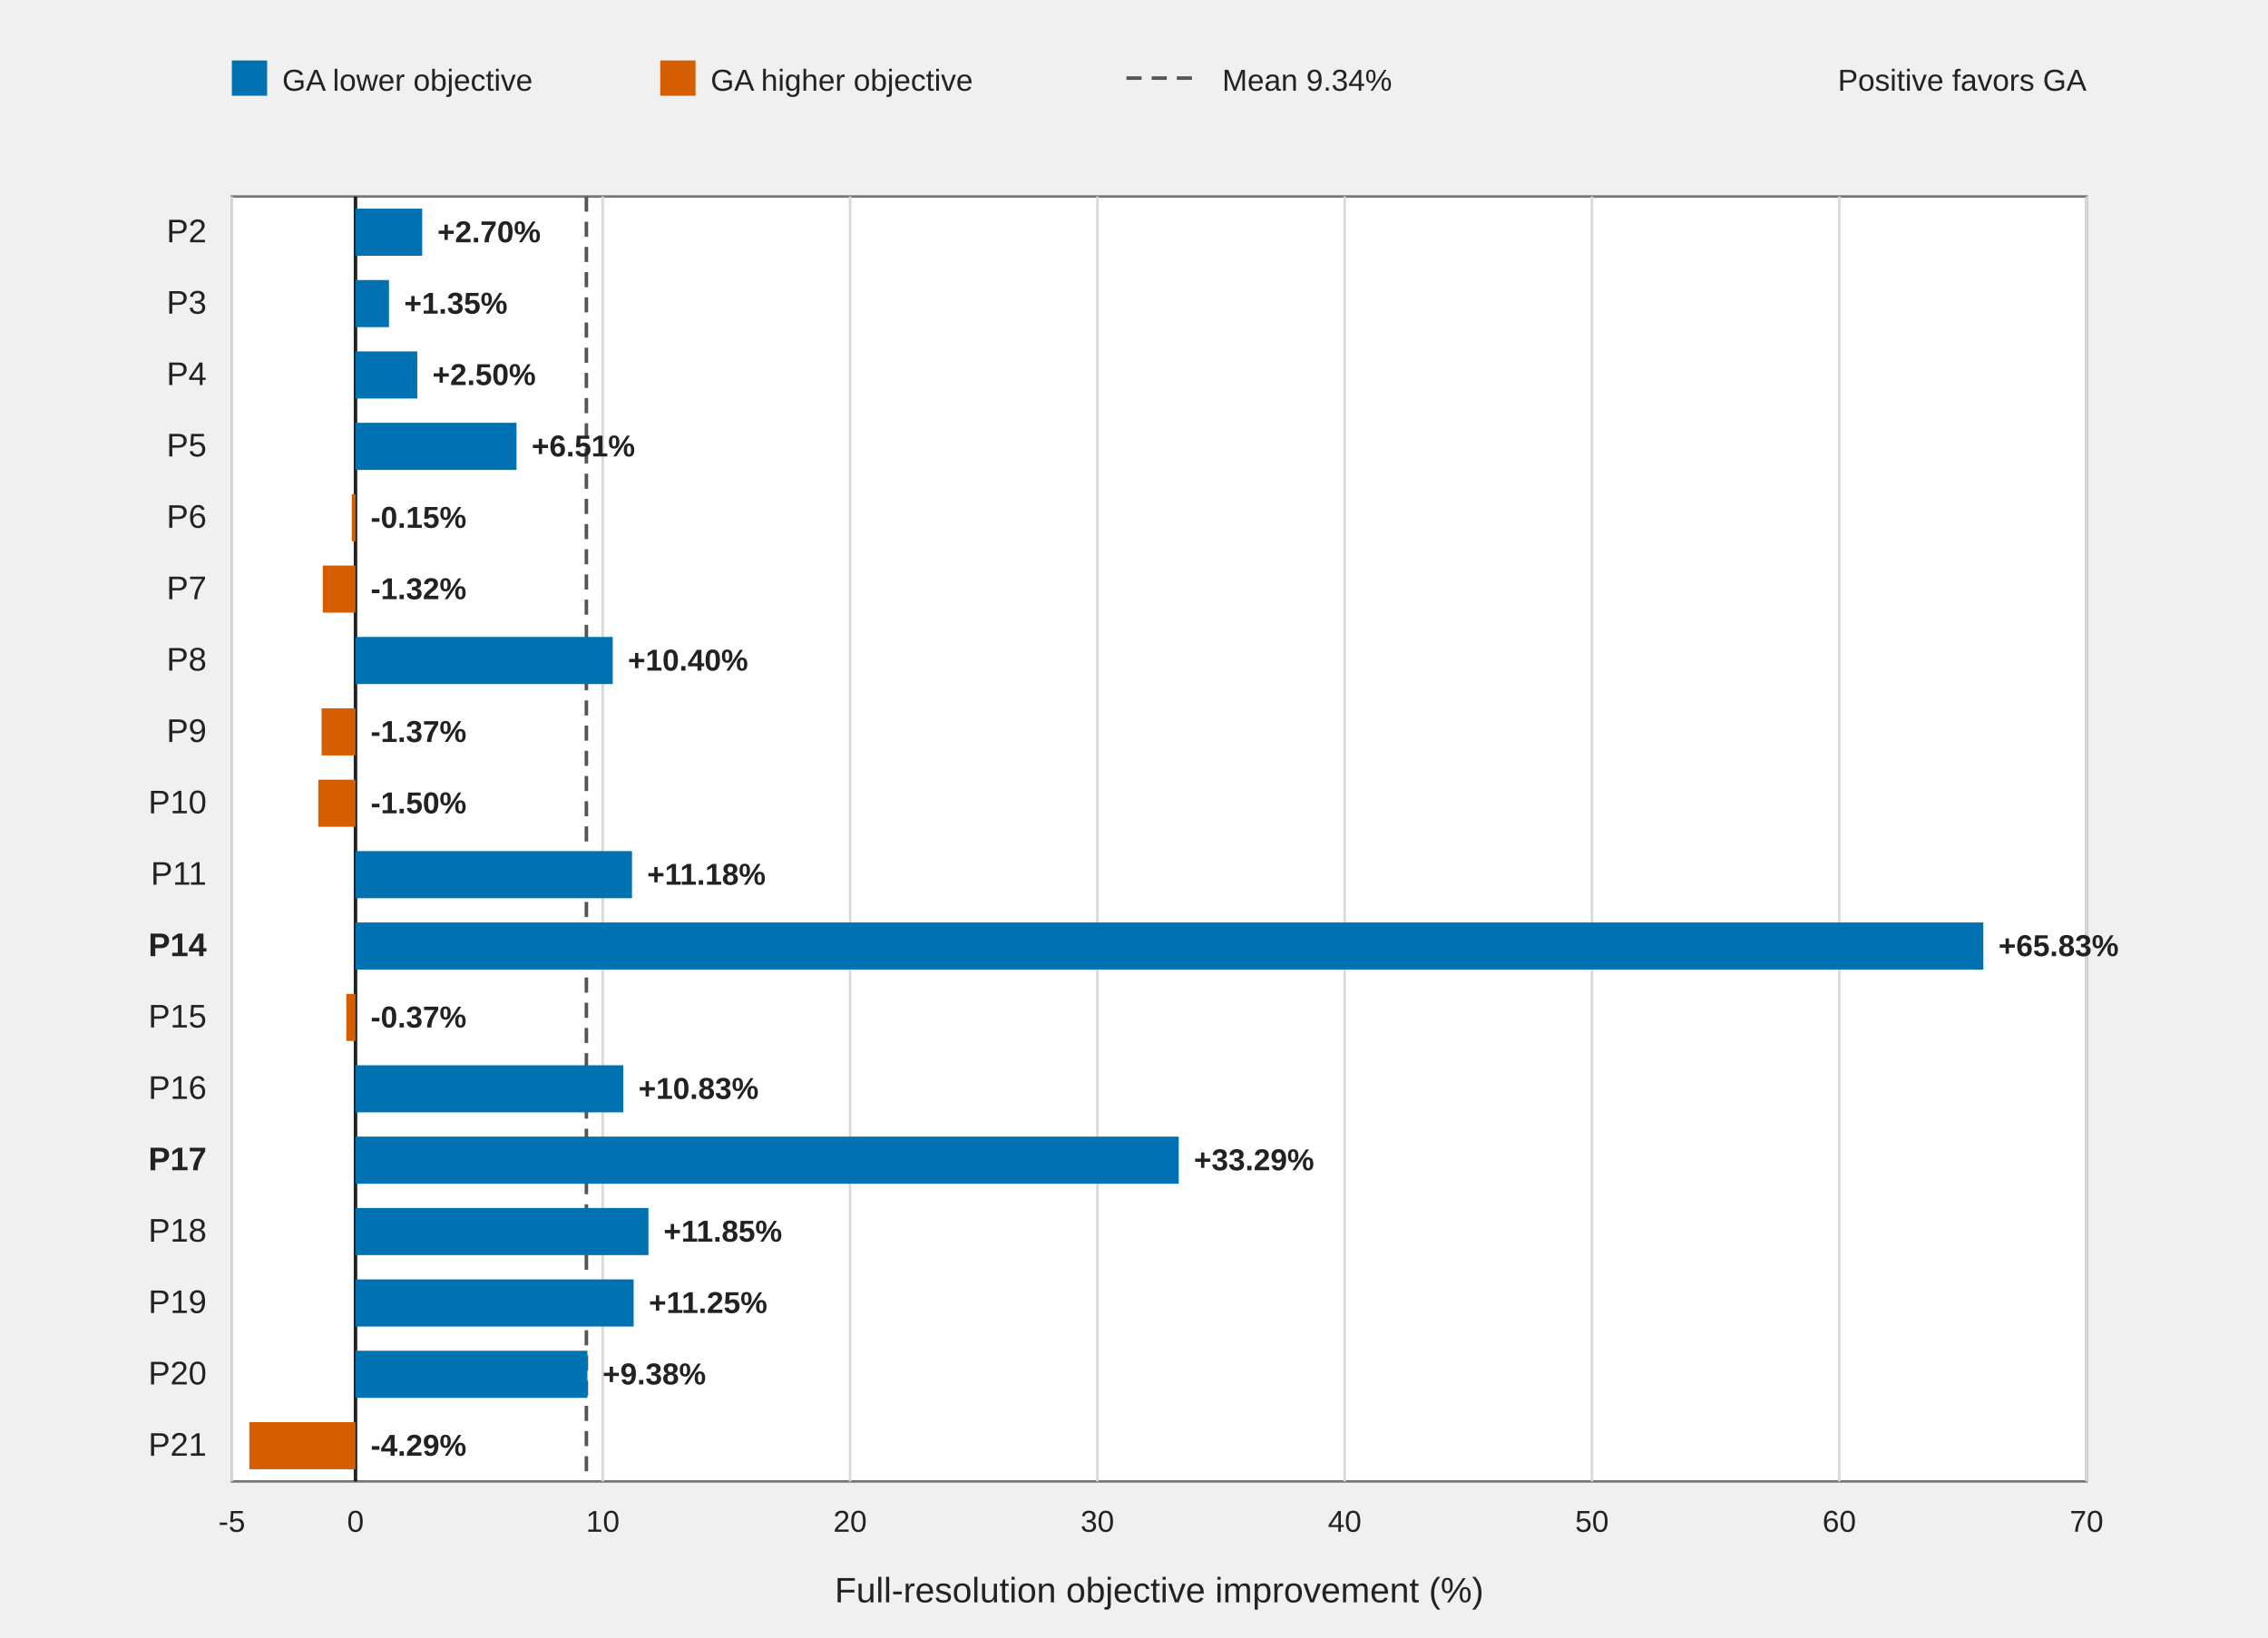
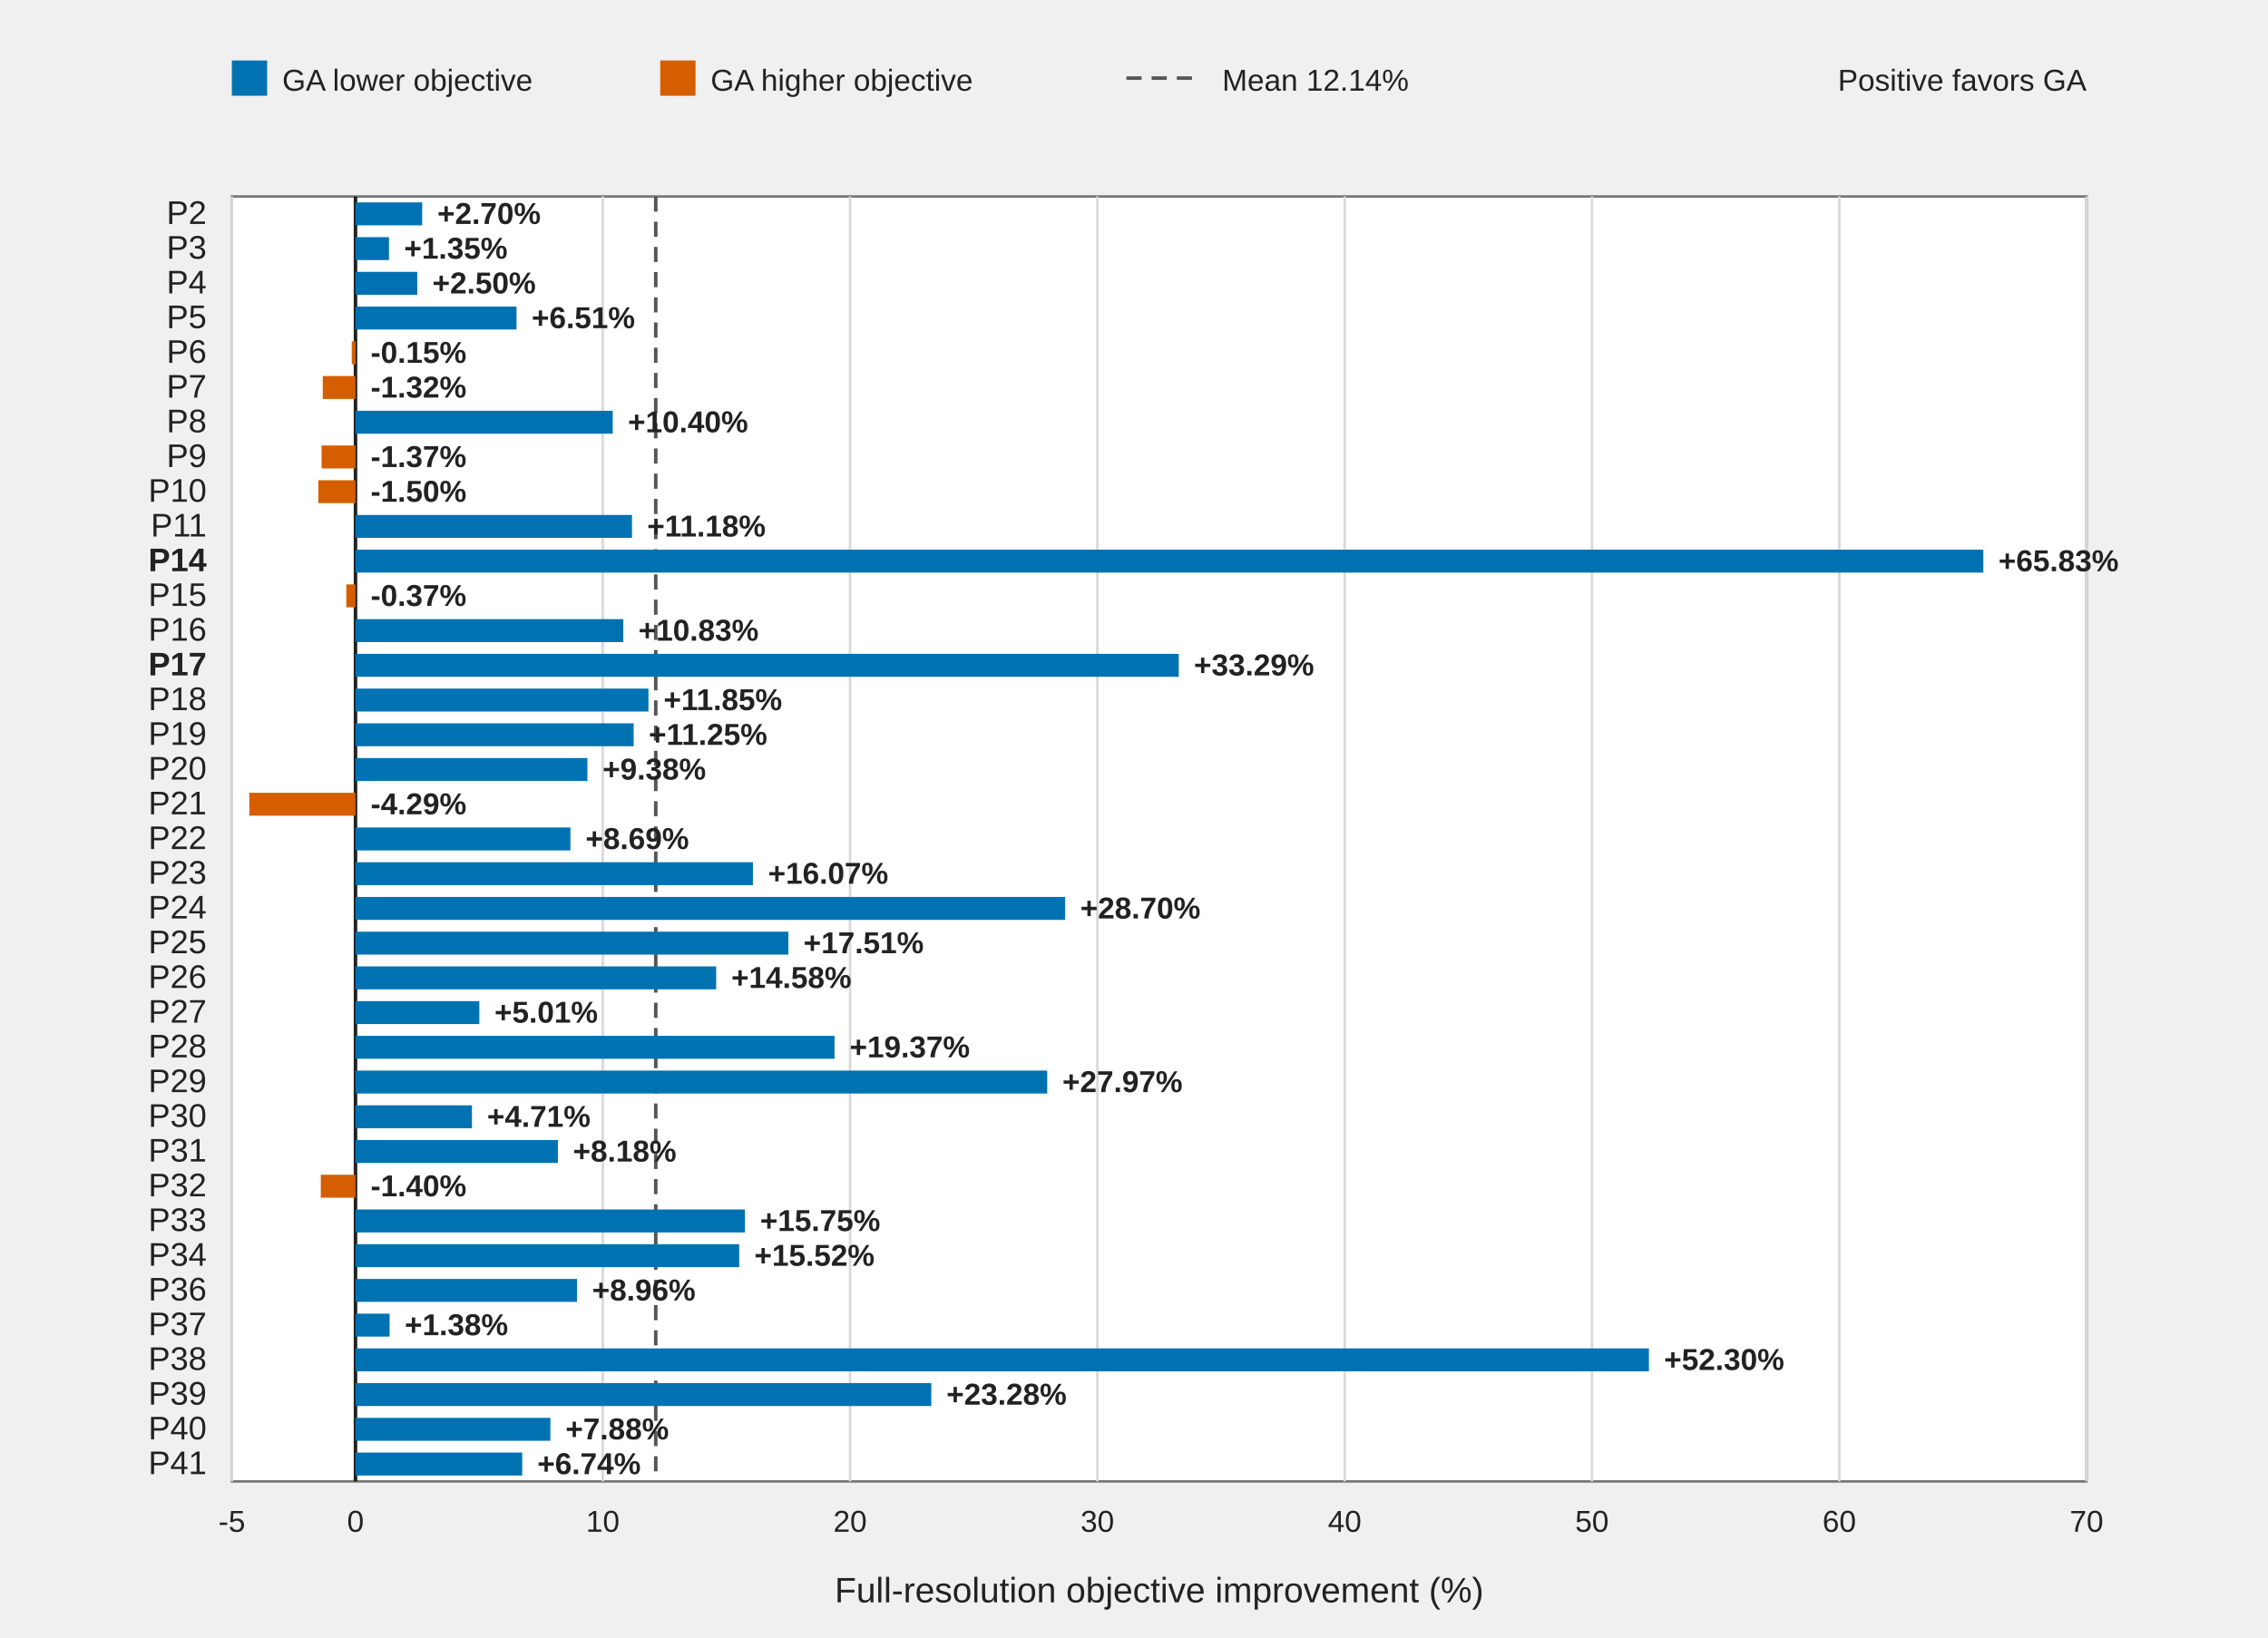
<svg xmlns="http://www.w3.org/2000/svg" width="900" height="650" viewBox="0 0 900 650" role="img" aria-labelledby="title description">
  <style>
text{font-family:Arial,Helvetica,sans-serif;fill:#222}
.tick{font-size:12px}.patient{font-size:13px}.value{font-size:12px;font-weight:600}
.axis-label{font-size:14px}.legend{font-size:12px}.outlier{font-weight:700}
.grid{stroke:#d9d9d9;stroke-width:1}.zero{stroke:#222;stroke-width:1.4}
.mean{stroke:#555;stroke-width:1.4;stroke-dasharray:6 4}
.win{fill:#0072B2}.loss{fill:#D55E00}
</style>
  <rect x="92" y="78" width="736" height="510" fill="#fff" stroke="#777" stroke-width="1" />
  <line class="grid" x1="92.00" y1="78" x2="92.00" y2="588" />
  <text class="tick" x="92.00" y="608" text-anchor="middle">-5</text>
  <line class="zero" x1="141.07" y1="78" x2="141.07" y2="588" />
  <text class="tick" x="141.07" y="608" text-anchor="middle">0</text>
  <line class="grid" x1="239.20" y1="78" x2="239.20" y2="588" />
  <text class="tick" x="239.20" y="608" text-anchor="middle">10</text>
  <line class="grid" x1="337.33" y1="78" x2="337.33" y2="588" />
  <text class="tick" x="337.33" y="608" text-anchor="middle">20</text>
  <line class="grid" x1="435.47" y1="78" x2="435.47" y2="588" />
  <text class="tick" x="435.47" y="608" text-anchor="middle">30</text>
  <line class="grid" x1="533.60" y1="78" x2="533.60" y2="588" />
  <text class="tick" x="533.60" y="608" text-anchor="middle">40</text>
  <line class="grid" x1="631.73" y1="78" x2="631.73" y2="588" />
  <text class="tick" x="631.73" y="608" text-anchor="middle">50</text>
  <line class="grid" x1="729.87" y1="78" x2="729.87" y2="588" />
  <text class="tick" x="729.87" y="608" text-anchor="middle">60</text>
  <line class="grid" x1="828.00" y1="78" x2="828.00" y2="588" />
  <text class="tick" x="828.00" y="608" text-anchor="middle">70</text>
-   <line class="mean" x1="232.69" y1="78" x2="232.69" y2="588" />
-   <text class="patient" x="82" y="96.17" text-anchor="end">P2</text>
-   <rect class="win" x="141.07" y="82.82" width="26.47" height="18.70" />
-   <text class="value" x="173.54" y="96.17" text-anchor="start">+2.70%</text>
-   <text class="patient" x="82" y="124.50" text-anchor="end">P3</text>
-   <rect class="win" x="141.07" y="111.15" width="13.29" height="18.70" />
-   <text class="value" x="160.36" y="124.50" text-anchor="start">+1.35%</text>
-   <text class="patient" x="82" y="152.83" text-anchor="end">P4</text>
-   <rect class="win" x="141.07" y="139.48" width="24.51" height="18.70" />
-   <text class="value" x="171.58" y="152.83" text-anchor="start">+2.50%</text>
-   <text class="patient" x="82" y="181.17" text-anchor="end">P5</text>
-   <rect class="win" x="141.07" y="167.82" width="63.89" height="18.70" />
-   <text class="value" x="210.96" y="181.17" text-anchor="start">+6.51%</text>
-   <text class="patient" x="82" y="209.50" text-anchor="end">P6</text>
-   <rect class="loss" x="139.58" y="196.15" width="1.50" height="18.70" />
-   <text class="value" x="147.07" y="209.50" text-anchor="start">-0.15%</text>
-   <text class="patient" x="82" y="237.83" text-anchor="end">P7</text>
-   <rect class="loss" x="128.08" y="224.48" width="12.98" height="18.70" />
-   <text class="value" x="147.07" y="237.83" text-anchor="start">-1.32%</text>
-   <text class="patient" x="82" y="266.17" text-anchor="end">P8</text>
-   <rect class="win" x="141.07" y="252.82" width="102.08" height="18.70" />
-   <text class="value" x="249.15" y="266.17" text-anchor="start">+10.40%</text>
-   <text class="patient" x="82" y="294.50" text-anchor="end">P9</text>
-   <rect class="loss" x="127.62" y="281.15" width="13.45" height="18.70" />
-   <text class="value" x="147.07" y="294.50" text-anchor="start">-1.37%</text>
-   <text class="patient" x="82" y="322.83" text-anchor="end">P10</text>
-   <rect class="loss" x="126.31" y="309.48" width="14.76" height="18.70" />
-   <text class="value" x="147.07" y="322.83" text-anchor="start">-1.50%</text>
-   <text class="patient" x="82" y="351.17" text-anchor="end">P11</text>
-   <rect class="win" x="141.07" y="337.82" width="109.72" height="18.70" />
-   <text class="value" x="256.79" y="351.17" text-anchor="start">+11.18%</text>
-   <text class="patient outlier" x="82" y="379.50" text-anchor="end">P14</text>
-   <rect class="win" x="141.07" y="366.15" width="645.97" height="18.70" />
-   <text class="value" x="793.03" y="379.50" text-anchor="start">+65.83%</text>
-   <text class="patient" x="82" y="407.83" text-anchor="end">P15</text>
-   <rect class="loss" x="137.43" y="394.48" width="3.63" height="18.70" />
-   <text class="value" x="147.07" y="407.83" text-anchor="start">-0.37%</text>
-   <text class="patient" x="82" y="436.17" text-anchor="end">P16</text>
-   <rect class="win" x="141.07" y="422.82" width="106.27" height="18.70" />
-   <text class="value" x="253.34" y="436.17" text-anchor="start">+10.83%</text>
-   <text class="patient outlier" x="82" y="464.50" text-anchor="end">P17</text>
-   <rect class="win" x="141.07" y="451.15" width="326.69" height="18.70" />
-   <text class="value" x="473.76" y="464.50" text-anchor="start">+33.29%</text>
-   <text class="patient" x="82" y="492.83" text-anchor="end">P18</text>
-   <rect class="win" x="141.07" y="479.48" width="116.25" height="18.70" />
-   <text class="value" x="263.32" y="492.83" text-anchor="start">+11.85%</text>
-   <text class="patient" x="82" y="521.17" text-anchor="end">P19</text>
-   <rect class="win" x="141.07" y="507.82" width="110.38" height="18.70" />
-   <text class="value" x="257.44" y="521.17" text-anchor="start">+11.25%</text>
-   <text class="patient" x="82" y="549.50" text-anchor="end">P20</text>
-   <rect class="win" x="141.07" y="536.15" width="92.03" height="18.70" />
-   <text class="value" x="239.10" y="549.50" text-anchor="start">+9.38%</text>
-   <text class="patient" x="82" y="577.83" text-anchor="end">P21</text>
-   <rect class="loss" x="98.94" y="564.48" width="42.12" height="18.70" />
-   <text class="value" x="147.07" y="577.83" text-anchor="start">-4.29%</text>
+   <line class="mean" x1="260.22" y1="78" x2="260.22" y2="588" />
+   <text class="patient" x="82" y="88.89" text-anchor="end">P2</text>
+   <rect class="win" x="141.07" y="80.34" width="26.47" height="9.10" />
+   <text class="value" x="173.54" y="88.89" text-anchor="start">+2.70%</text>
+   <text class="patient" x="82" y="102.68" text-anchor="end">P3</text>
+   <rect class="win" x="141.07" y="94.13" width="13.29" height="9.10" />
+   <text class="value" x="160.36" y="102.68" text-anchor="start">+1.35%</text>
+   <text class="patient" x="82" y="116.46" text-anchor="end">P4</text>
+   <rect class="win" x="141.07" y="107.91" width="24.51" height="9.10" />
+   <text class="value" x="171.58" y="116.46" text-anchor="start">+2.50%</text>
+   <text class="patient" x="82" y="130.24" text-anchor="end">P5</text>
+   <rect class="win" x="141.07" y="121.69" width="63.89" height="9.10" />
+   <text class="value" x="210.96" y="130.24" text-anchor="start">+6.51%</text>
+   <text class="patient" x="82" y="144.03" text-anchor="end">P6</text>
+   <rect class="loss" x="139.58" y="135.48" width="1.50" height="9.10" />
+   <text class="value" x="147.07" y="144.03" text-anchor="start">-0.15%</text>
+   <text class="patient" x="82" y="157.81" text-anchor="end">P7</text>
+   <rect class="loss" x="128.08" y="149.26" width="12.98" height="9.10" />
+   <text class="value" x="147.07" y="157.81" text-anchor="start">-1.32%</text>
+   <text class="patient" x="82" y="171.59" text-anchor="end">P8</text>
+   <rect class="win" x="141.07" y="163.05" width="102.08" height="9.10" />
+   <text class="value" x="249.15" y="171.59" text-anchor="start">+10.40%</text>
+   <text class="patient" x="82" y="185.38" text-anchor="end">P9</text>
+   <rect class="loss" x="127.62" y="176.83" width="13.45" height="9.10" />
+   <text class="value" x="147.07" y="185.38" text-anchor="start">-1.37%</text>
+   <text class="patient" x="82" y="199.16" text-anchor="end">P10</text>
+   <rect class="loss" x="126.31" y="190.61" width="14.76" height="9.10" />
+   <text class="value" x="147.07" y="199.16" text-anchor="start">-1.50%</text>
+   <text class="patient" x="82" y="212.95" text-anchor="end">P11</text>
+   <rect class="win" x="141.07" y="204.40" width="109.72" height="9.10" />
+   <text class="value" x="256.79" y="212.95" text-anchor="start">+11.18%</text>
+   <text class="patient outlier" x="82" y="226.73" text-anchor="end">P14</text>
+   <rect class="win" x="141.07" y="218.18" width="645.97" height="9.10" />
+   <text class="value" x="793.03" y="226.73" text-anchor="start">+65.83%</text>
+   <text class="patient" x="82" y="240.51" text-anchor="end">P15</text>
+   <rect class="loss" x="137.43" y="231.96" width="3.63" height="9.10" />
+   <text class="value" x="147.07" y="240.51" text-anchor="start">-0.37%</text>
+   <text class="patient" x="82" y="254.30" text-anchor="end">P16</text>
+   <rect class="win" x="141.07" y="245.75" width="106.27" height="9.10" />
+   <text class="value" x="253.34" y="254.30" text-anchor="start">+10.83%</text>
+   <text class="patient outlier" x="82" y="268.08" text-anchor="end">P17</text>
+   <rect class="win" x="141.07" y="259.53" width="326.69" height="9.10" />
+   <text class="value" x="473.76" y="268.08" text-anchor="start">+33.29%</text>
+   <text class="patient" x="82" y="281.86" text-anchor="end">P18</text>
+   <rect class="win" x="141.07" y="273.32" width="116.25" height="9.10" />
+   <text class="value" x="263.32" y="281.86" text-anchor="start">+11.85%</text>
+   <text class="patient" x="82" y="295.65" text-anchor="end">P19</text>
+   <rect class="win" x="141.07" y="287.10" width="110.38" height="9.10" />
+   <text class="value" x="257.44" y="295.65" text-anchor="start">+11.25%</text>
+   <text class="patient" x="82" y="309.43" text-anchor="end">P20</text>
+   <rect class="win" x="141.07" y="300.88" width="92.03" height="9.10" />
+   <text class="value" x="239.10" y="309.43" text-anchor="start">+9.38%</text>
+   <text class="patient" x="82" y="323.22" text-anchor="end">P21</text>
+   <rect class="loss" x="98.94" y="314.67" width="42.12" height="9.10" />
+   <text class="value" x="147.07" y="323.22" text-anchor="start">-4.29%</text>
+   <text class="patient" x="82" y="337.00" text-anchor="end">P22</text>
+   <rect class="win" x="141.07" y="328.45" width="85.29" height="9.10" />
+   <text class="value" x="232.36" y="337.00" text-anchor="start">+8.69%</text>
+   <text class="patient" x="82" y="350.78" text-anchor="end">P23</text>
+   <rect class="win" x="141.07" y="342.24" width="157.71" height="9.10" />
+   <text class="value" x="304.78" y="350.78" text-anchor="start">+16.07%</text>
+   <text class="patient" x="82" y="364.57" text-anchor="end">P24</text>
+   <rect class="win" x="141.07" y="356.02" width="281.60" height="9.10" />
+   <text class="value" x="428.66" y="364.57" text-anchor="start">+28.70%</text>
+   <text class="patient" x="82" y="378.35" text-anchor="end">P25</text>
+   <rect class="win" x="141.07" y="369.80" width="171.78" height="9.10" />
+   <text class="value" x="318.85" y="378.35" text-anchor="start">+17.51%</text>
+   <text class="patient" x="82" y="392.14" text-anchor="end">P26</text>
+   <rect class="win" x="141.07" y="383.59" width="143.12" height="9.10" />
+   <text class="value" x="290.18" y="392.14" text-anchor="start">+14.58%</text>
+   <text class="patient" x="82" y="405.92" text-anchor="end">P27</text>
+   <rect class="win" x="141.07" y="397.37" width="49.14" height="9.10" />
+   <text class="value" x="196.21" y="405.92" text-anchor="start">+5.01%</text>
+   <text class="patient" x="82" y="419.70" text-anchor="end">P28</text>
+   <rect class="win" x="141.07" y="411.15" width="190.09" height="9.10" />
+   <text class="value" x="337.15" y="419.70" text-anchor="start">+19.37%</text>
+   <text class="patient" x="82" y="433.49" text-anchor="end">P29</text>
+   <rect class="win" x="141.07" y="424.94" width="274.49" height="9.10" />
+   <text class="value" x="421.56" y="433.49" text-anchor="start">+27.97%</text>
+   <text class="patient" x="82" y="447.27" text-anchor="end">P30</text>
+   <rect class="win" x="141.07" y="438.72" width="46.21" height="9.10" />
+   <text class="value" x="193.28" y="447.27" text-anchor="start">+4.71%</text>
+   <text class="patient" x="82" y="461.05" text-anchor="end">P31</text>
+   <rect class="win" x="141.07" y="452.51" width="80.31" height="9.10" />
+   <text class="value" x="227.37" y="461.05" text-anchor="start">+8.18%</text>
+   <text class="patient" x="82" y="474.84" text-anchor="end">P32</text>
+   <rect class="loss" x="127.30" y="466.29" width="13.77" height="9.10" />
+   <text class="value" x="147.07" y="474.84" text-anchor="start">-1.40%</text>
+   <text class="patient" x="82" y="488.62" text-anchor="end">P33</text>
+   <rect class="win" x="141.07" y="480.07" width="154.55" height="9.10" />
+   <text class="value" x="301.62" y="488.62" text-anchor="start">+15.75%</text>
+   <text class="patient" x="82" y="502.41" text-anchor="end">P34</text>
+   <rect class="win" x="141.07" y="493.86" width="152.26" height="9.10" />
+   <text class="value" x="299.33" y="502.41" text-anchor="start">+15.52%</text>
+   <text class="patient" x="82" y="516.19" text-anchor="end">P36</text>
+   <rect class="win" x="141.07" y="507.64" width="87.90" height="9.10" />
+   <text class="value" x="234.97" y="516.19" text-anchor="start">+8.96%</text>
+   <text class="patient" x="82" y="529.97" text-anchor="end">P37</text>
+   <rect class="win" x="141.07" y="521.42" width="13.53" height="9.10" />
+   <text class="value" x="160.59" y="529.97" text-anchor="start">+1.38%</text>
+   <text class="patient" x="82" y="543.76" text-anchor="end">P38</text>
+   <rect class="win" x="141.07" y="535.21" width="513.26" height="9.10" />
+   <text class="value" x="660.33" y="543.76" text-anchor="start">+52.30%</text>
+   <text class="patient" x="82" y="557.54" text-anchor="end">P39</text>
+   <rect class="win" x="141.07" y="548.99" width="228.50" height="9.10" />
+   <text class="value" x="375.56" y="557.54" text-anchor="start">+23.28%</text>
+   <text class="patient" x="82" y="571.32" text-anchor="end">P40</text>
+   <rect class="win" x="141.07" y="562.78" width="77.33" height="9.10" />
+   <text class="value" x="224.39" y="571.32" text-anchor="start">+7.88%</text>
+   <text class="patient" x="82" y="585.11" text-anchor="end">P41</text>
+   <rect class="win" x="141.07" y="576.56" width="66.16" height="9.10" />
+   <text class="value" x="213.22" y="585.11" text-anchor="start">+6.74%</text>
  <text class="axis-label" x="460.00" y="636" text-anchor="middle">Full-resolution objective improvement (%)</text>
  <rect class="win" x="92" y="24" width="14" height="14" />
  <text class="legend" x="112" y="36">GA lower objective</text>
  <rect class="loss" x="262" y="24" width="14" height="14" />
  <text class="legend" x="282" y="36">GA higher objective</text>
  <line class="mean" x1="447" y1="31" x2="477" y2="31" />
-   <text class="legend" x="485" y="36">Mean 9.34%</text>
+   <text class="legend" x="485" y="36">Mean 12.14%</text>
  <text class="legend" x="828" y="36" text-anchor="end">Positive favors GA</text>
</svg>
